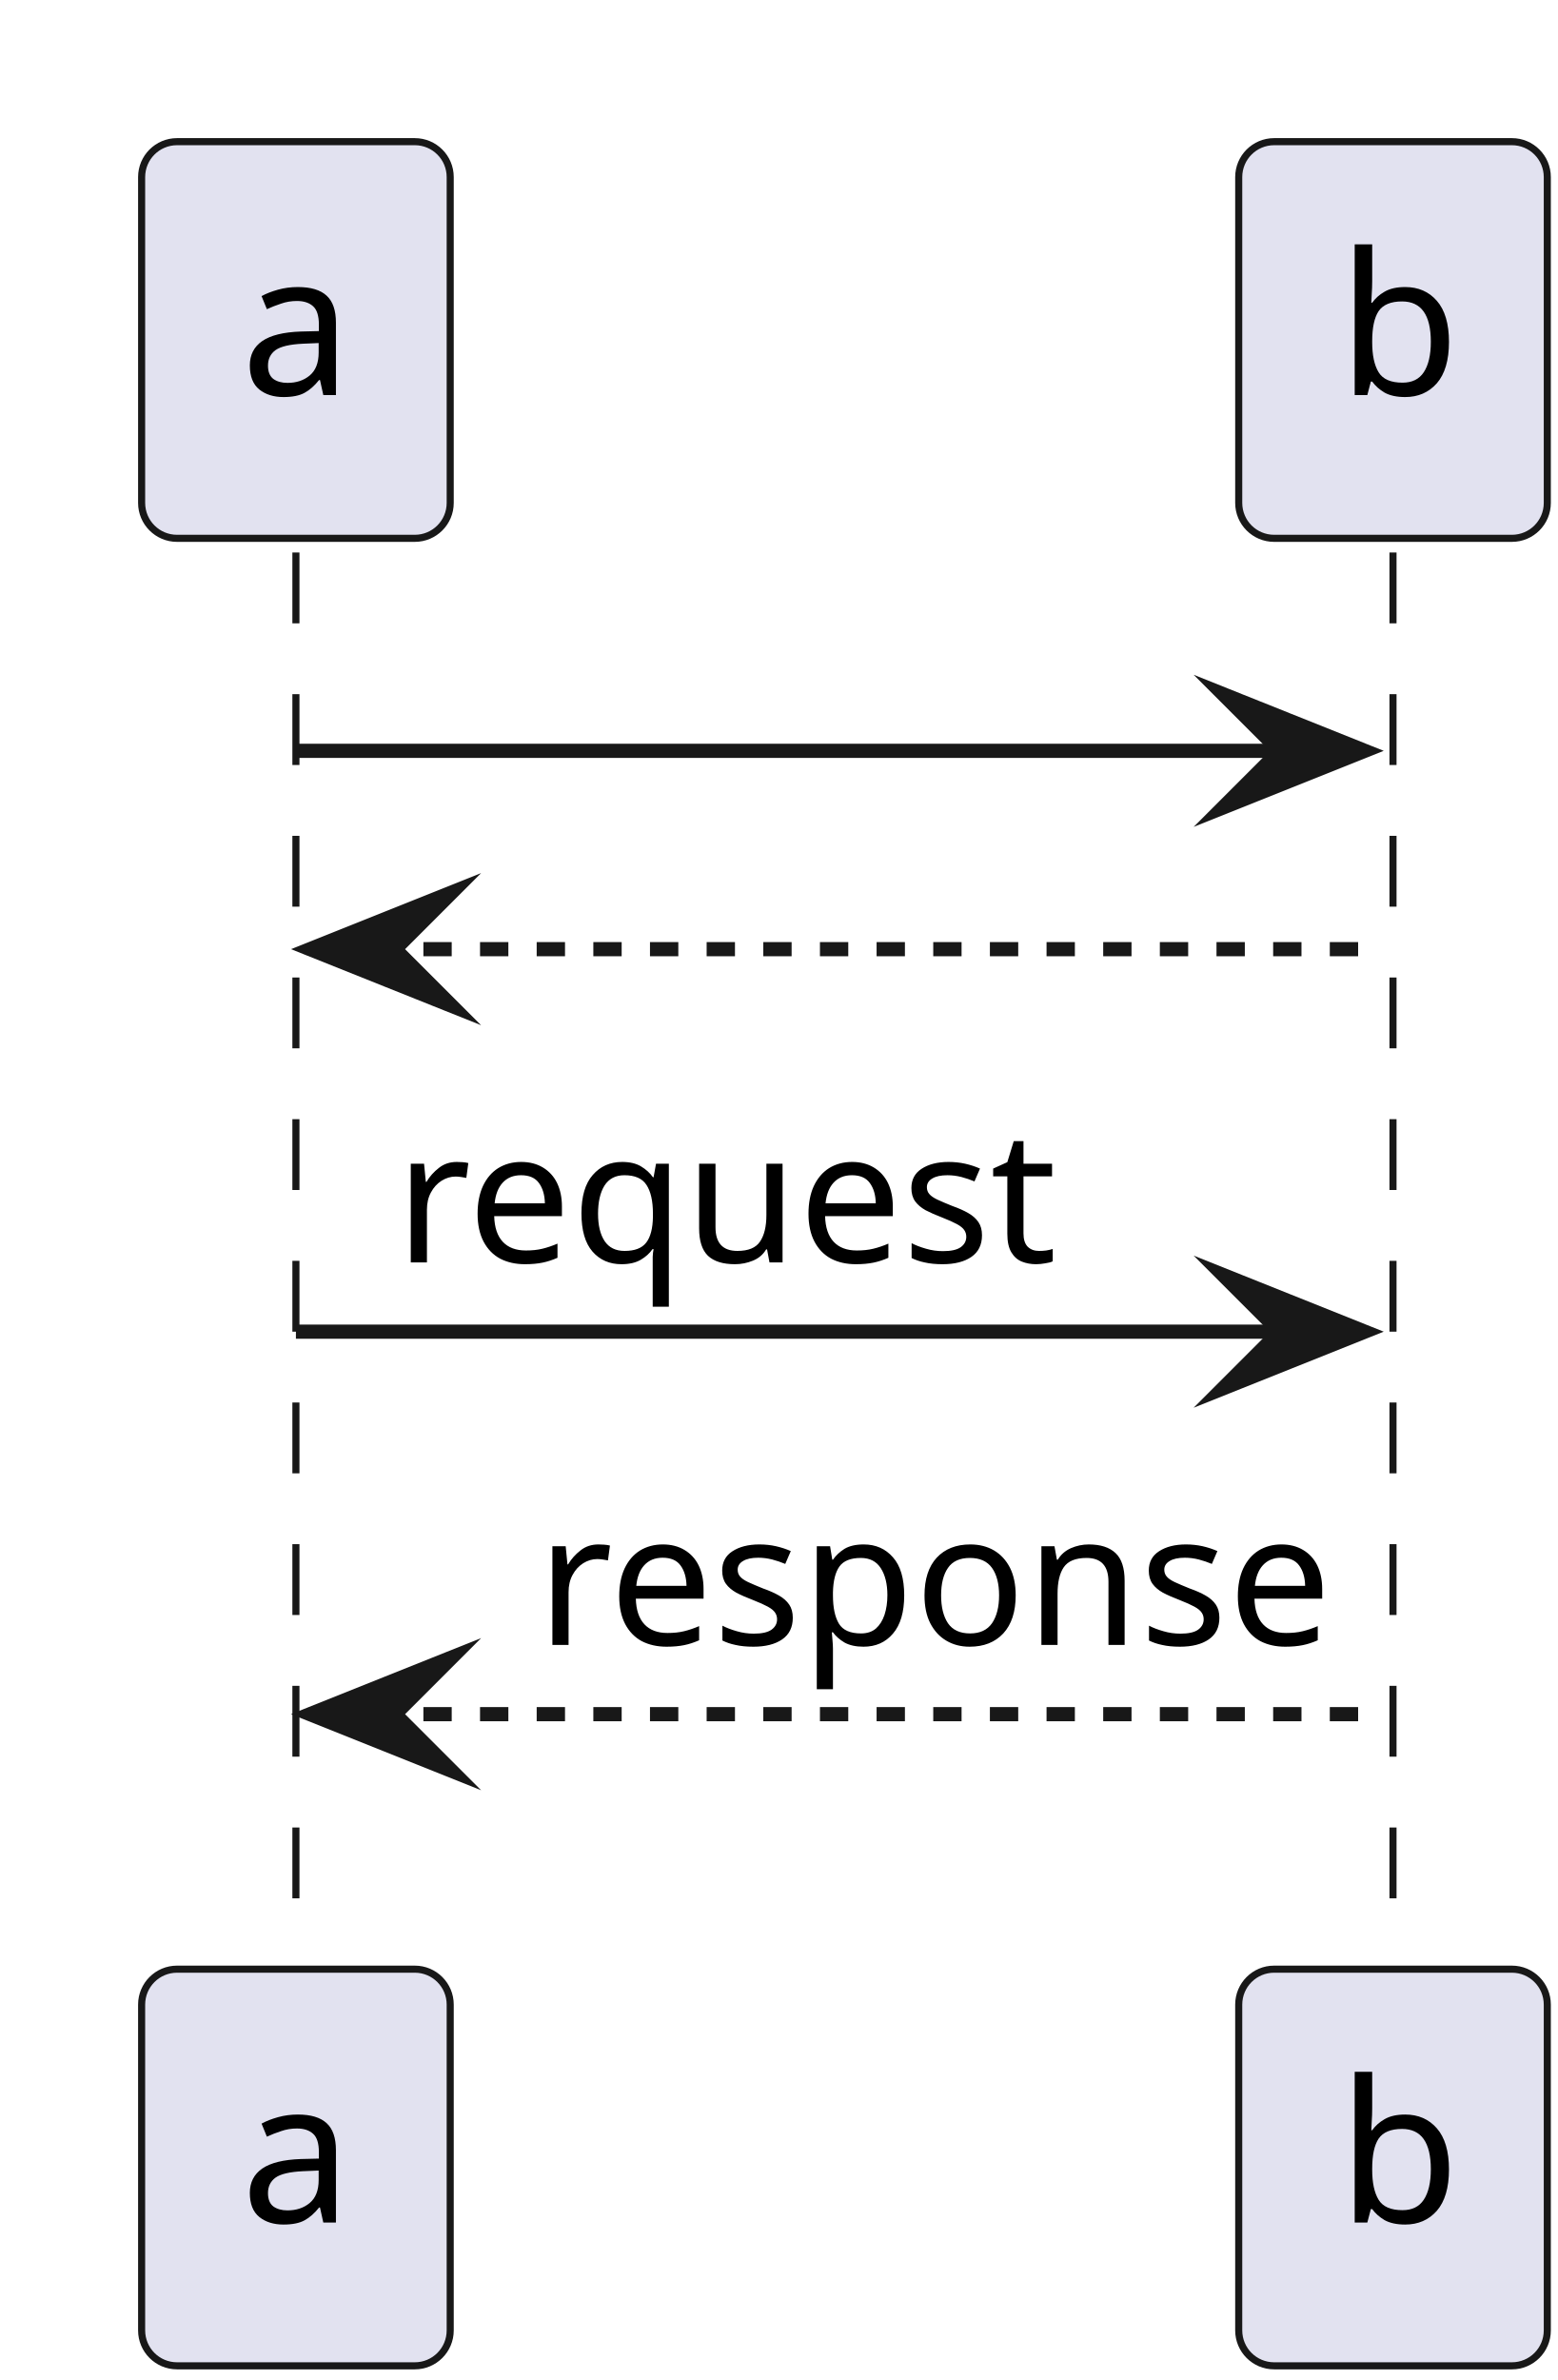
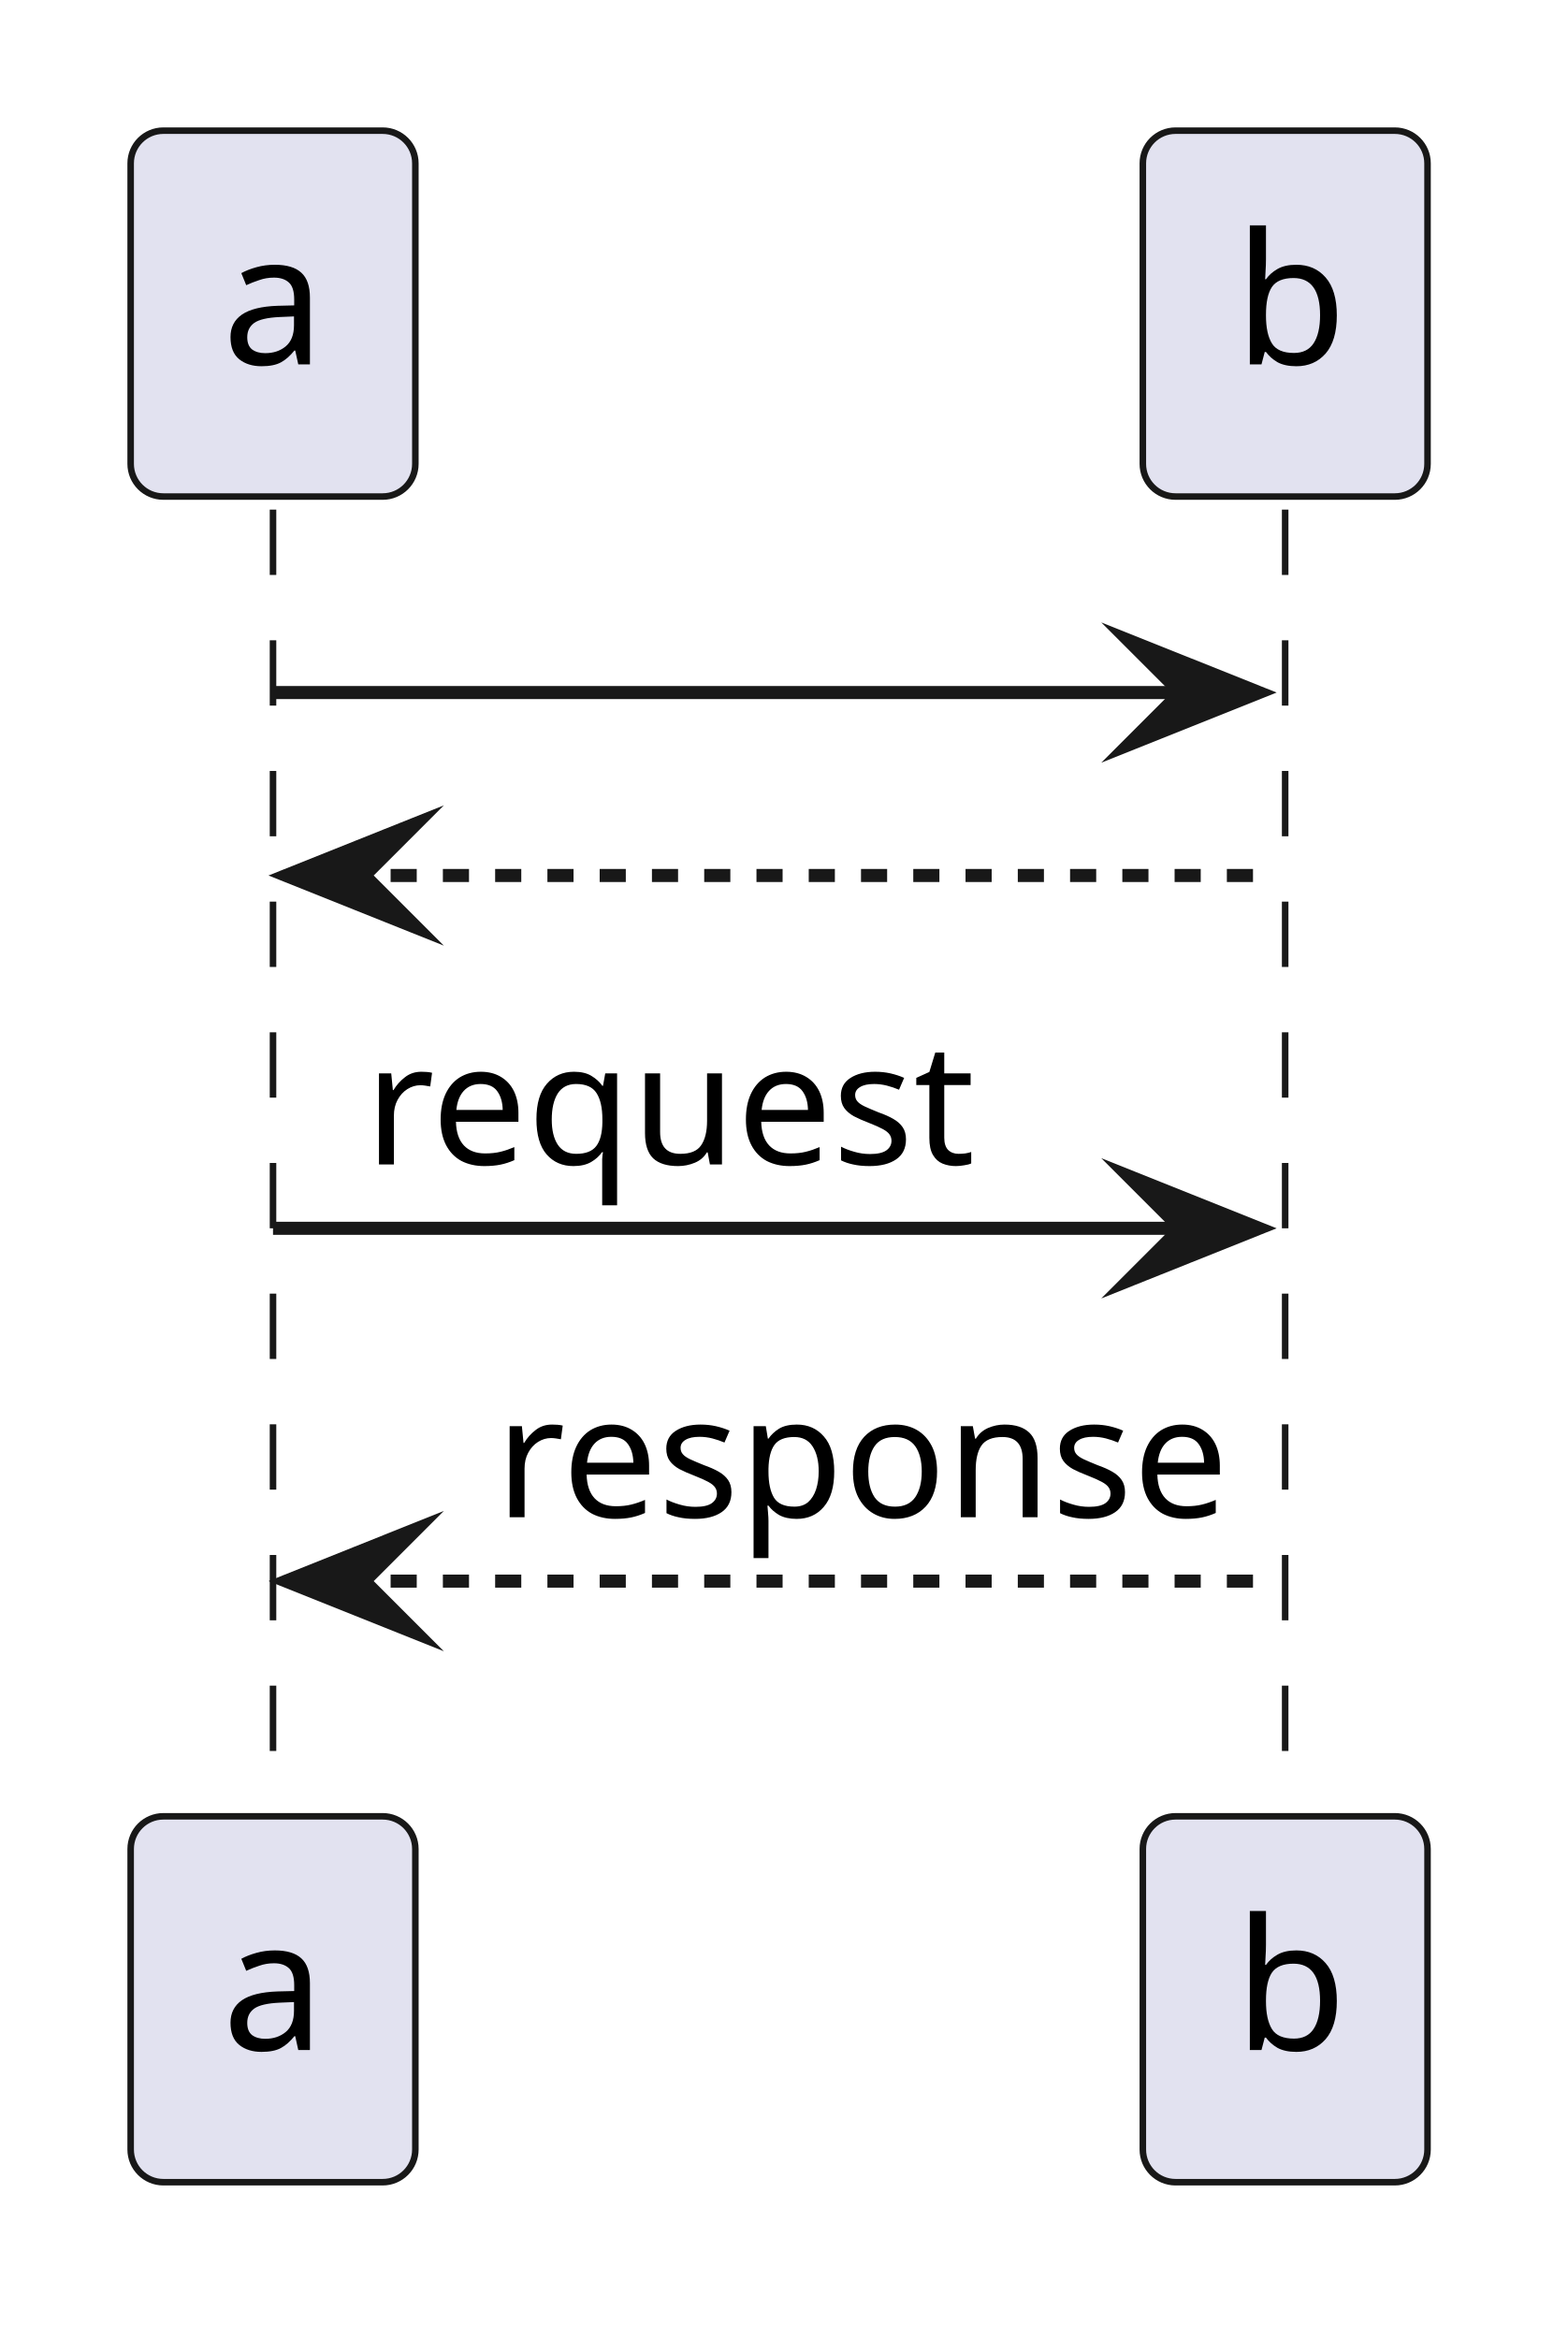
- <svg xmlns="http://www.w3.org/2000/svg" version="1.1" data-diagram-type="SEQUENCE" style="width:110px;height:168px;background:#FFFFFF;" width="110px" height="168px" viewBox="0 0 110 168" zoomAndPan="magnify" preserveAspectRatio="none" contentStyleType="text/css">
+ <svg xmlns="http://www.w3.org/2000/svg" version="1.1" data-diagram-type="SEQUENCE" style="width:120px;height:179px;background:#FFFFFF;" width="120px" height="179px" viewBox="0 0 120 179" zoomAndPan="magnify" preserveAspectRatio="none" contentStyleType="text/css">
  <defs />
  <g font-family="sans-serif" lengthAdjust="spacing">
    <g>
      <rect x="17.394" y="39" width="8" height="100" fill="#000" fill-opacity="0" />
      <line x1="20.894" y1="39" x2="20.894" y2="139" style="stroke:#181818;stroke-width:0.5;stroke-dasharray:5,5;" />
    </g>
    <g>
      <rect x="94.856" y="39" width="8" height="100" fill="#000" fill-opacity="0" />
      <line x1="98.356" y1="39" x2="98.356" y2="139" style="stroke:#181818;stroke-width:0.5;stroke-dasharray:5,5;" />
    </g>
    <rect x="10" y="10" width="21.788" height="28" fill="#E2E2F0" rx="2.5" ry="2.5" style="stroke:#181818;stroke-width:0.5;" />
    <text x="17" y="27.889" fill="#000" font-size="14">a</text>
    <rect x="87.463" y="10" width="21.788" height="28" fill="#E2E2F0" rx="2.5" ry="2.5" style="stroke:#181818;stroke-width:0.5;" />
    <text x="94.463" y="27.889" fill="#000" font-size="14">b</text>
    <rect x="10" y="139" width="21.788" height="28" fill="#E2E2F0" rx="2.5" ry="2.5" style="stroke:#181818;stroke-width:0.5;" />
    <text x="17" y="156.889" fill="#000" font-size="14">a</text>
    <rect x="87.463" y="139" width="21.788" height="28" fill="#E2E2F0" rx="2.5" ry="2.5" style="stroke:#181818;stroke-width:0.5;" />
    <text x="94.463" y="156.889" fill="#000" font-size="14">b</text>
    <polygon points="86.356,49,96.356,53,86.356,57,90.356,53" fill="#181818" style="stroke:#181818;stroke-width:1;stroke-linejoin:miter;stroke-miterlimit:10;" />
    <line x1="20.894" y1="53" x2="92.356" y2="53" style="stroke:#181818;stroke-width:1;" />
    <polygon points="31.894,63,21.894,67,31.894,71,27.894,67" fill="#181818" style="stroke:#181818;stroke-width:1;stroke-linejoin:miter;stroke-miterlimit:10;" />
    <line x1="25.894" y1="67" x2="97.356" y2="67" style="stroke:#181818;stroke-width:1;stroke-dasharray:2,2;" />
    <polygon points="86.356,90,96.356,94,86.356,98,90.356,94" fill="#181818" style="stroke:#181818;stroke-width:1;stroke-linejoin:miter;stroke-miterlimit:10;" />
    <line x1="20.894" y1="94" x2="92.356" y2="94" style="stroke:#181818;stroke-width:1;" />
    <text x="27.894" y="89.111" fill="#000" font-size="13" textLength="43.306">request</text>
    <polygon points="31.894,117,21.894,121,31.894,125,27.894,121" fill="#181818" style="stroke:#181818;stroke-width:1;stroke-linejoin:miter;stroke-miterlimit:10;" />
    <line x1="25.894" y1="121" x2="97.356" y2="121" style="stroke:#181818;stroke-width:1;stroke-dasharray:2,2;" />
-     <text x="37.894" y="116.111" fill="#000" font-size="13" textLength="53.463">response</text>
+     <text x="37.894" y="116.111" fill="#000" font-size="13" textLength="53.462">response</text>
  </g>
</svg>
